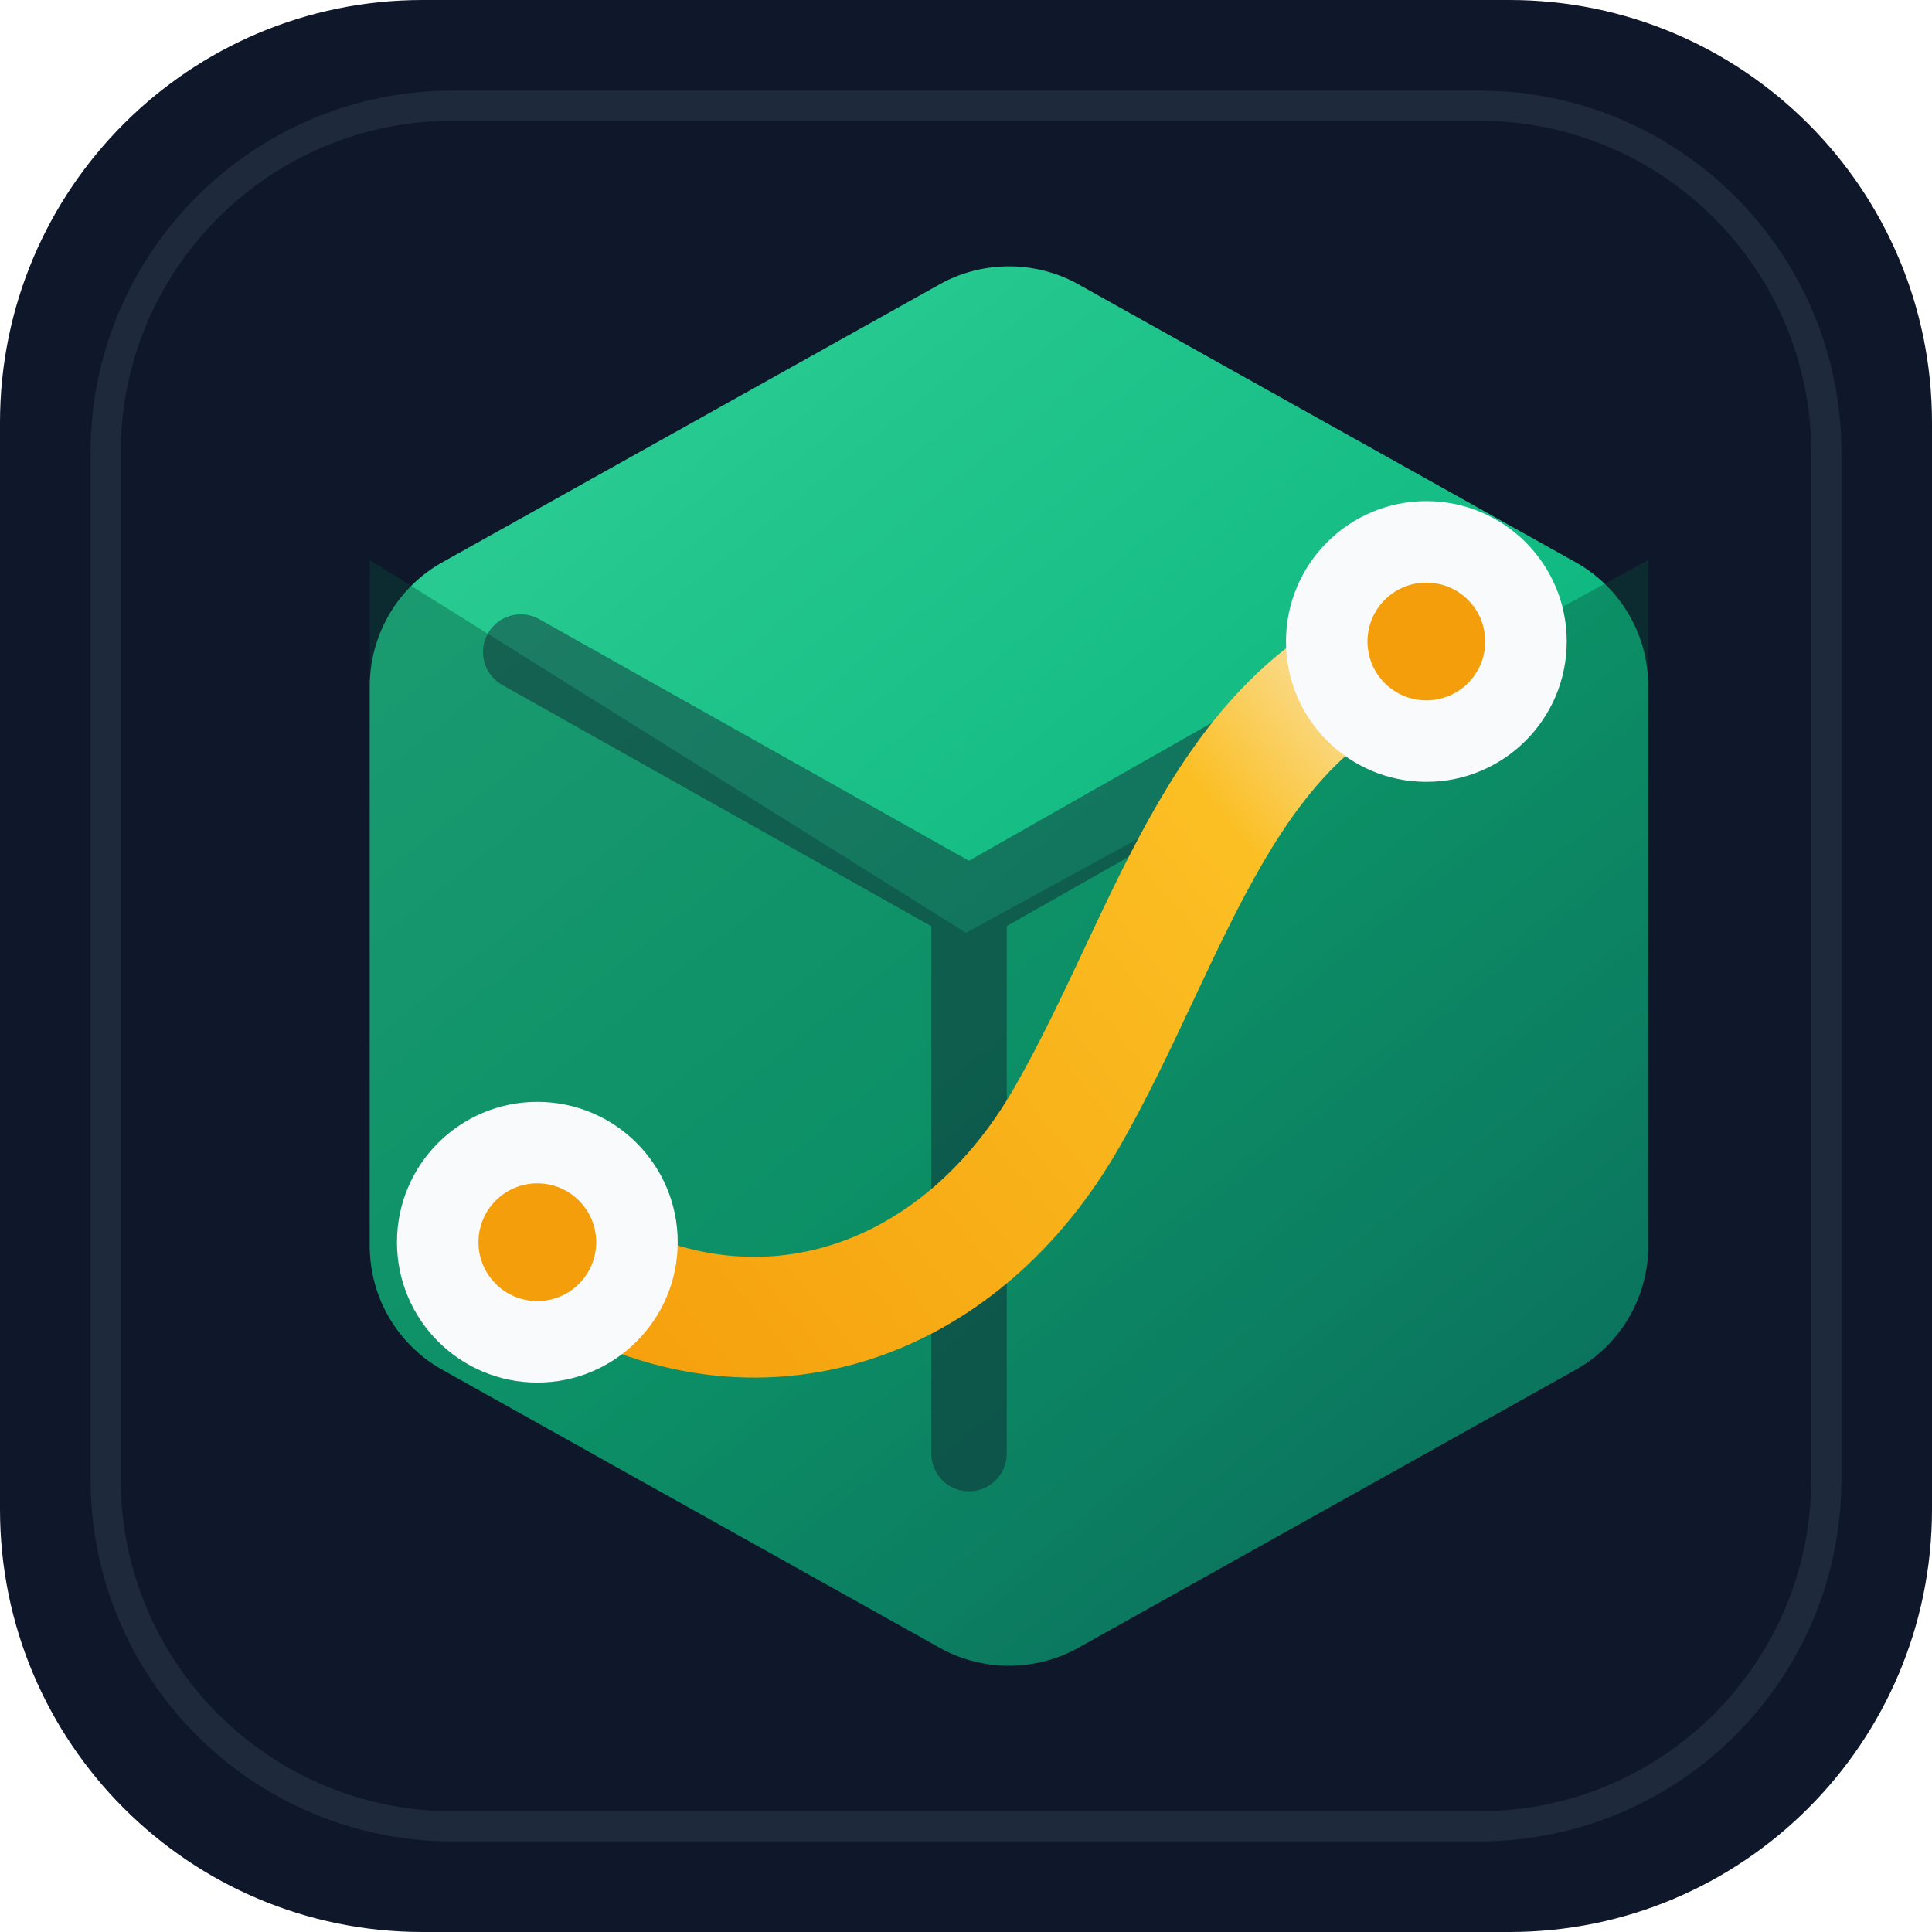
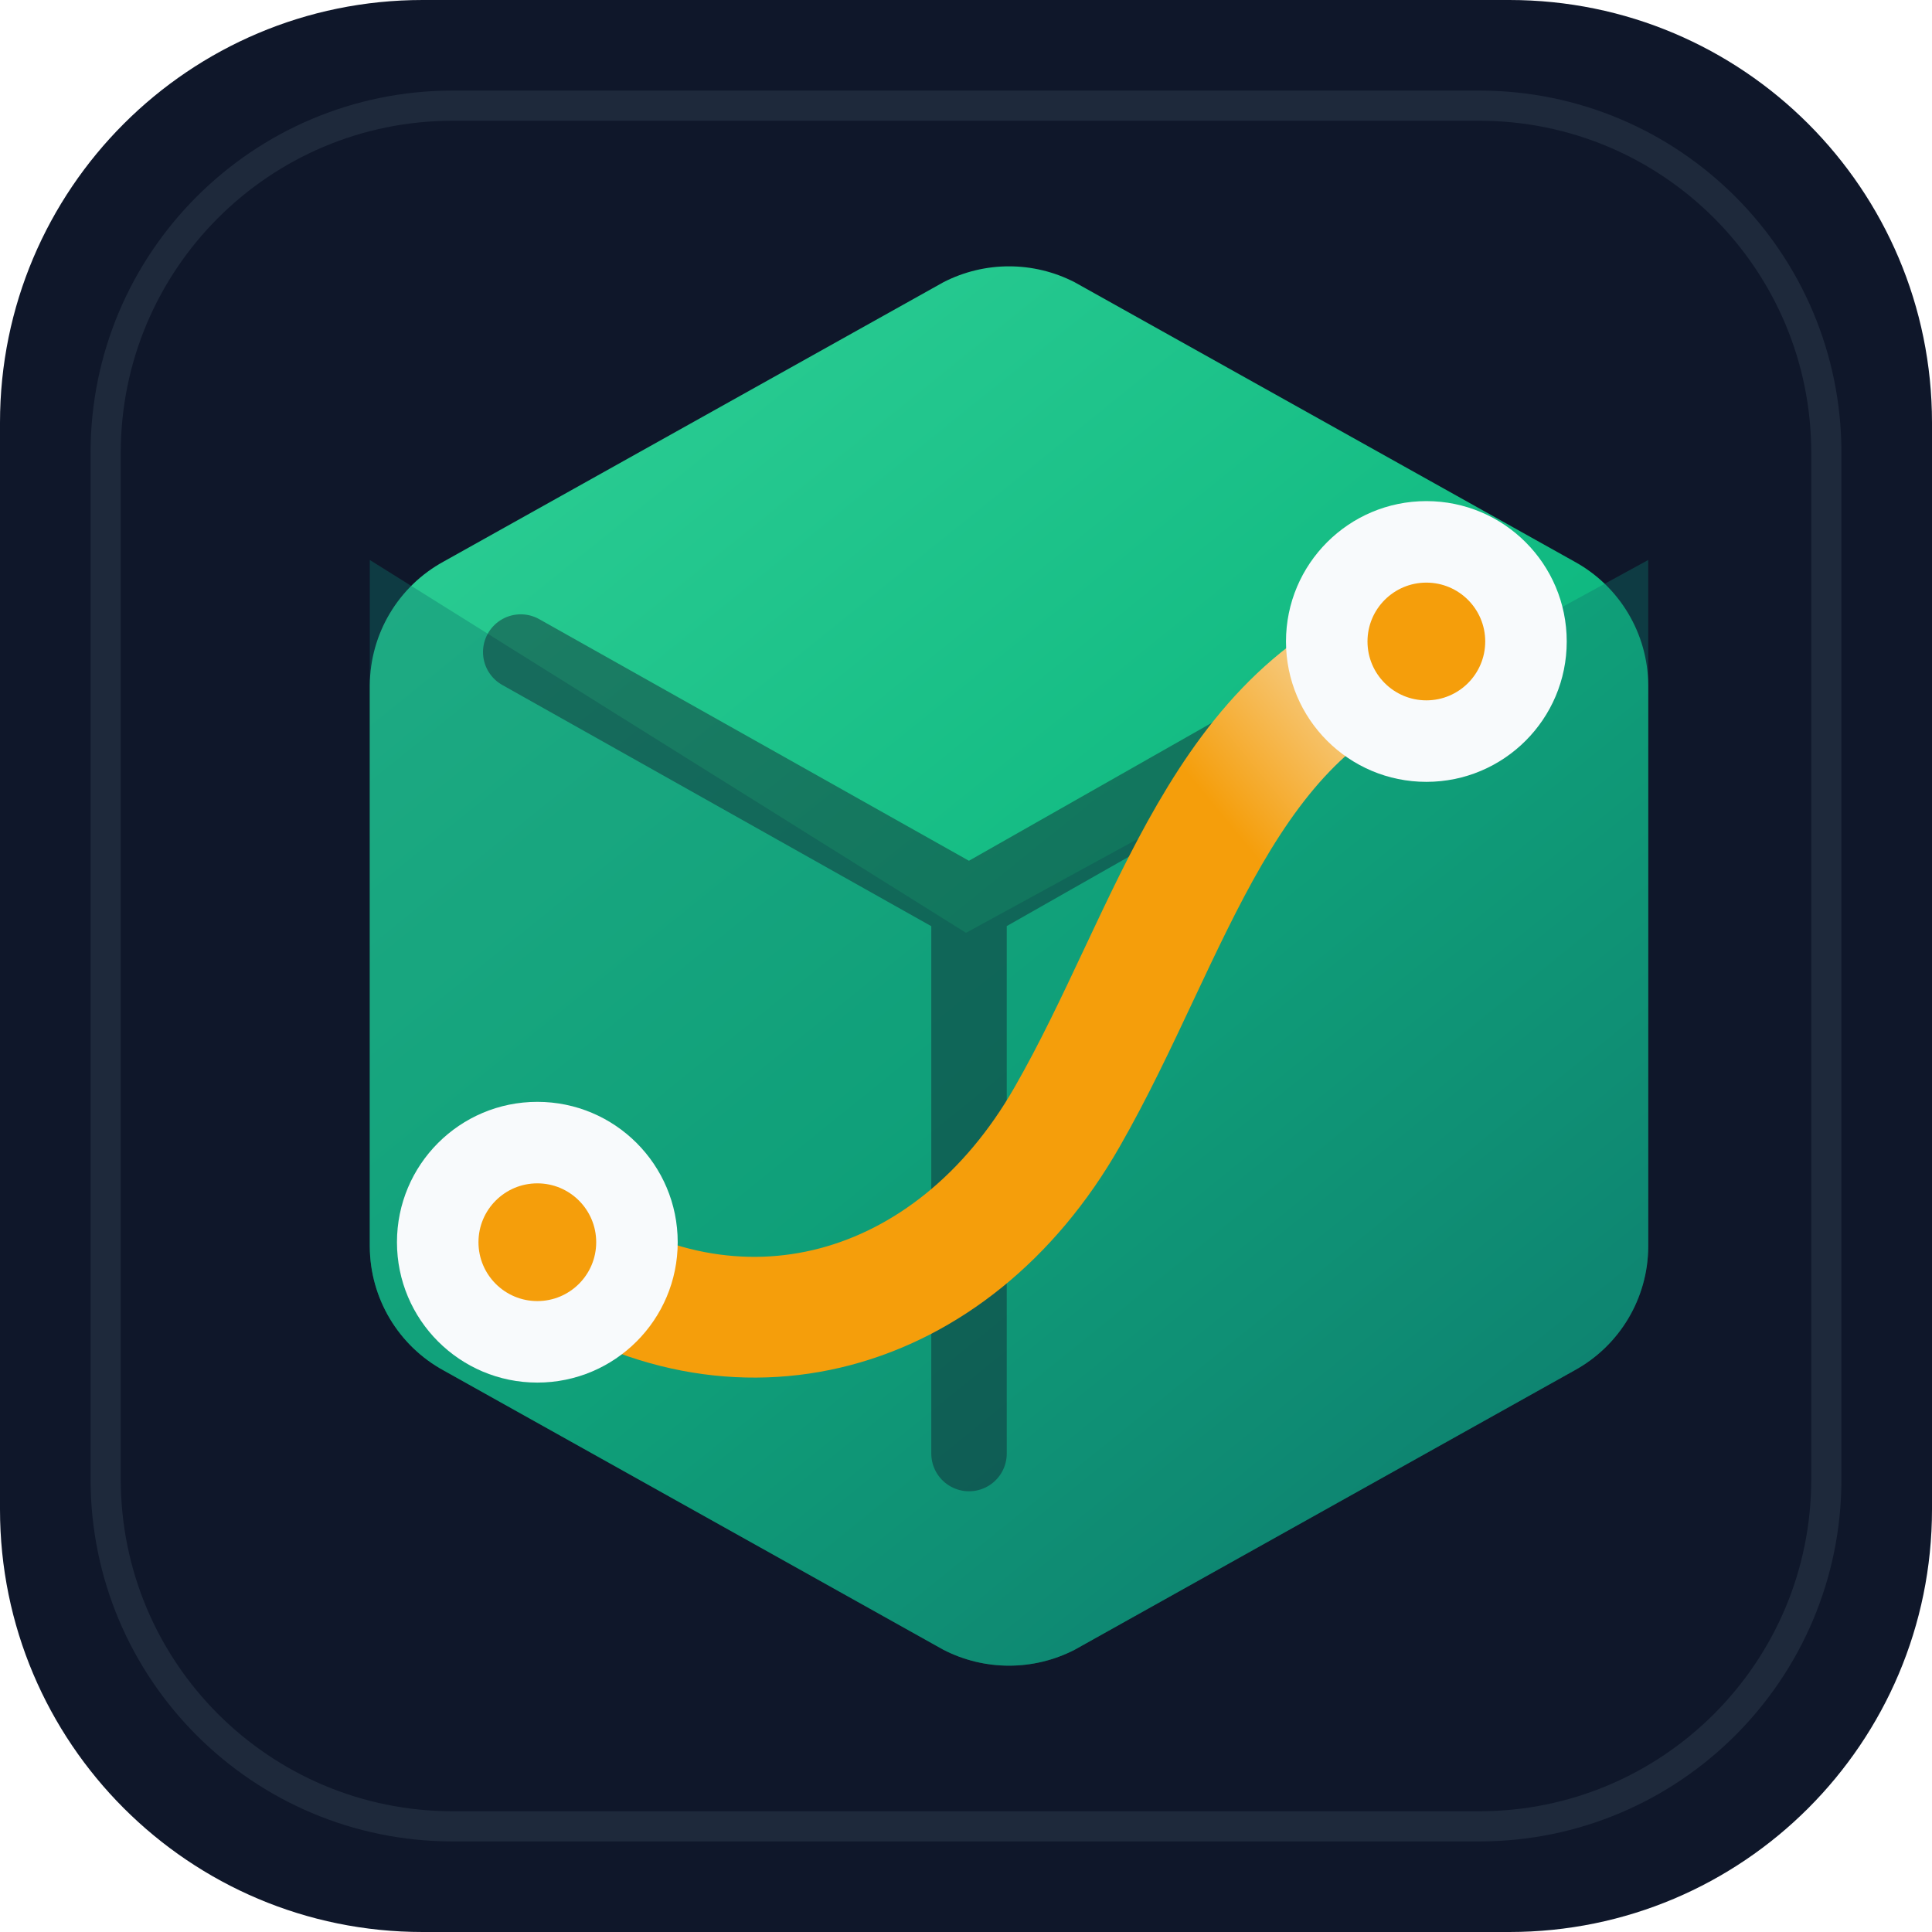
<svg xmlns="http://www.w3.org/2000/svg" viewBox="0 0 128 128" role="img" aria-labelledby="title desc">
  <defs>
    <linearGradient id="markFill" x1="22" y1="12" x2="106" y2="116" gradientUnits="userSpaceOnUse">
      <stop offset="0" stop-color="#34d399" />
      <stop offset="0.55" stop-color="#10b981" />
      <stop offset="1" stop-color="#0f766e" />
    </linearGradient>
    <linearGradient id="routeStroke" x1="34" y1="88" x2="96" y2="37" gradientUnits="userSpaceOnUse">
      <stop offset="0" stop-color="#f59e0b" />
-       <stop offset="0.72" stop-color="#fbbf24" />
+       <stop offset="0.72" stop-color="#f59e0b" />
      <stop offset="1" stop-color="#f8fafc" />
    </linearGradient>
  </defs>
  <rect width="128" height="128" rx="28" fill="#0f172a" />
  <rect x="7" y="7" width="114" height="114" rx="23" fill="none" stroke="#1e293b" stroke-width="2" />
  <path fill="url(#markFill)" d="M62.5 18.7a9.5 9.5 0 0 1 8.7 0l33.1 18.5a9.4 9.4 0 0 1 4.9 8.2v37.2a9.4 9.4 0 0 1-4.9 8.2l-33.1 18.5a9.5 9.5 0 0 1-8.7 0L29.4 90.8a9.4 9.4 0 0 1-4.9-8.2V45.4a9.4 9.4 0 0 1 4.9-8.2l33.1-18.5Z" />
-   <path fill="#064e3b" fill-opacity=".38" d="m64 61.8 45.2-24.7v45.5a9.4 9.4 0 0 1-4.9 8.2l-33.1 18.5a9.5 9.5 0 0 1-8.7 0L29.4 90.8a9.4 9.4 0 0 1-4.9-8.2V37.1L64 61.8Z" />
+   <path fill="#0f766e" fill-opacity=".38" d="m64 61.8 45.2-24.7v45.5a9.4 9.4 0 0 1-4.9 8.2l-33.1 18.5a9.5 9.5 0 0 1-8.7 0L29.4 90.8a9.4 9.4 0 0 1-4.9-8.2V37.1L64 61.8Z" />
  <path fill="none" stroke="#0f172a" stroke-linecap="round" stroke-linejoin="round" stroke-opacity=".42" stroke-width="5" d="m34.5 43.2 29.7 16.7 29.4-16.7M64.2 59.9v36.4" />
  <path fill="none" stroke="url(#routeStroke)" stroke-linecap="round" stroke-linejoin="round" stroke-width="8" d="M36.5 82.8c12.2 8.5 26.6 4.5 34.2-8.8 7-12.2 10.3-27.3 23.7-31.4" />
  <circle cx="35.6" cy="82.3" r="9.3" fill="#f8fafc" />
  <circle cx="94.5" cy="42.5" r="9.3" fill="#f8fafc" />
  <circle cx="35.6" cy="82.3" r="3.9" fill="#f59e0b" />
  <circle cx="94.5" cy="42.5" r="3.9" fill="#f59e0b" />
</svg>
